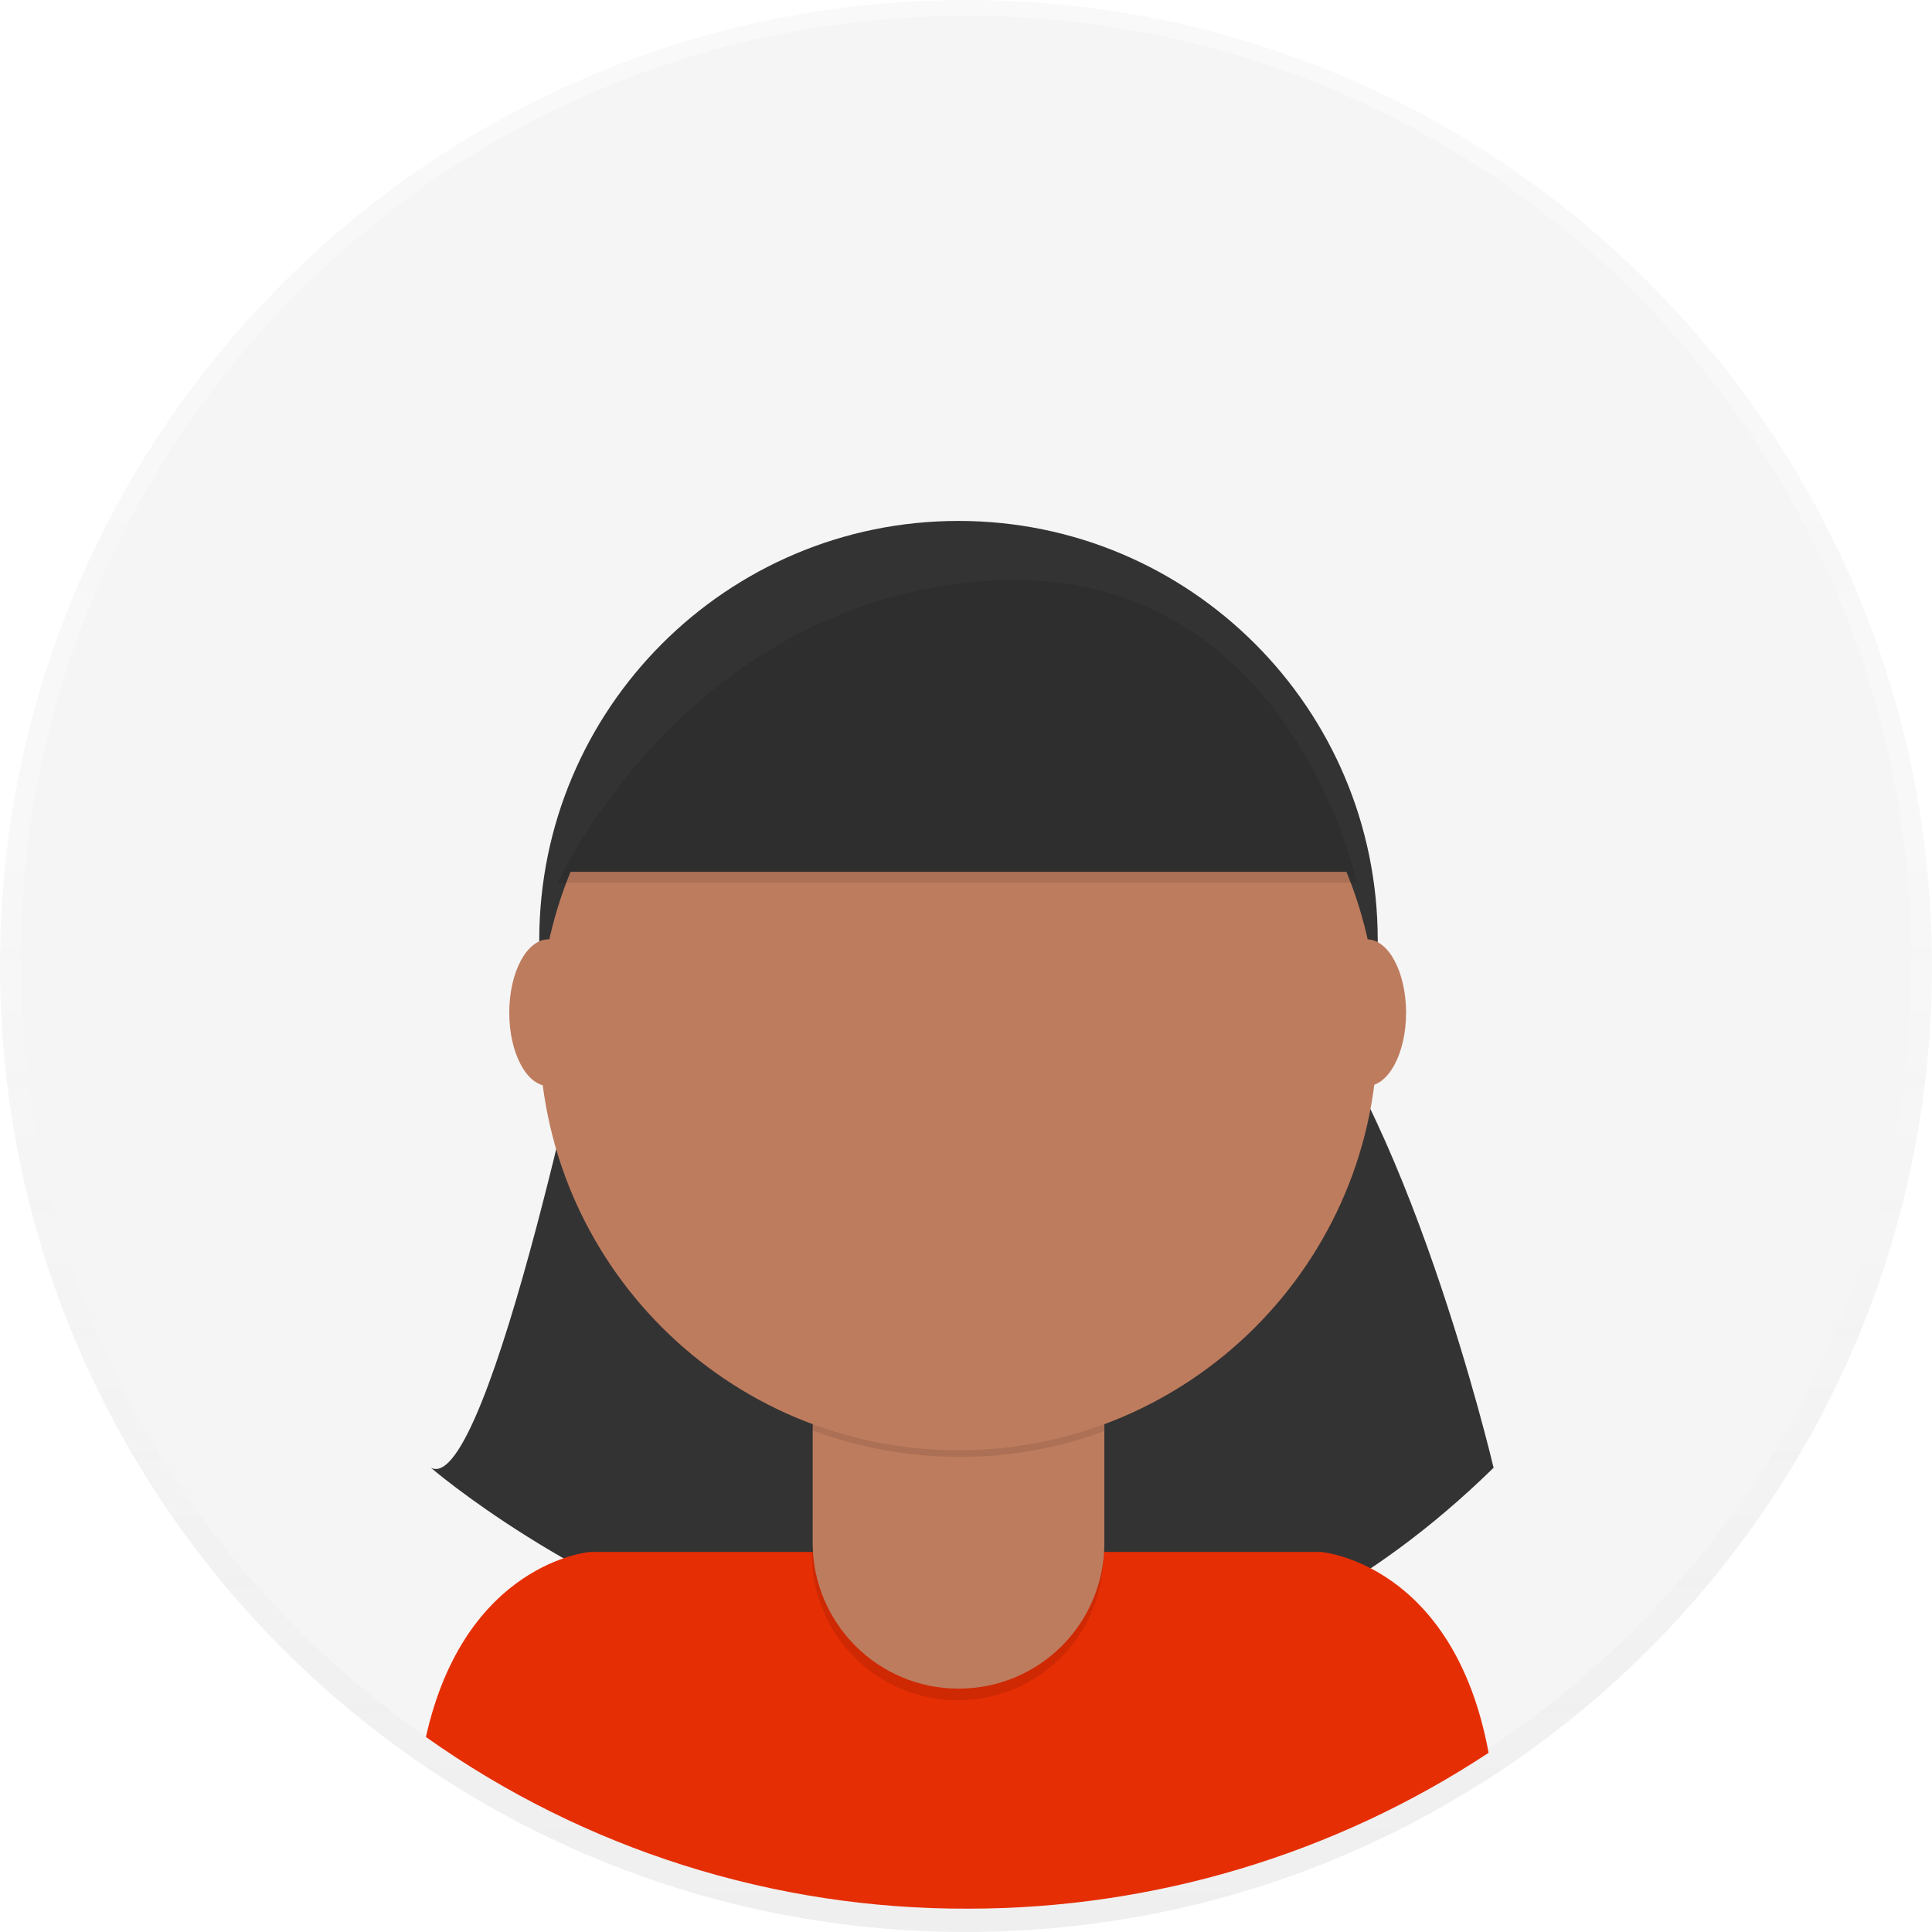
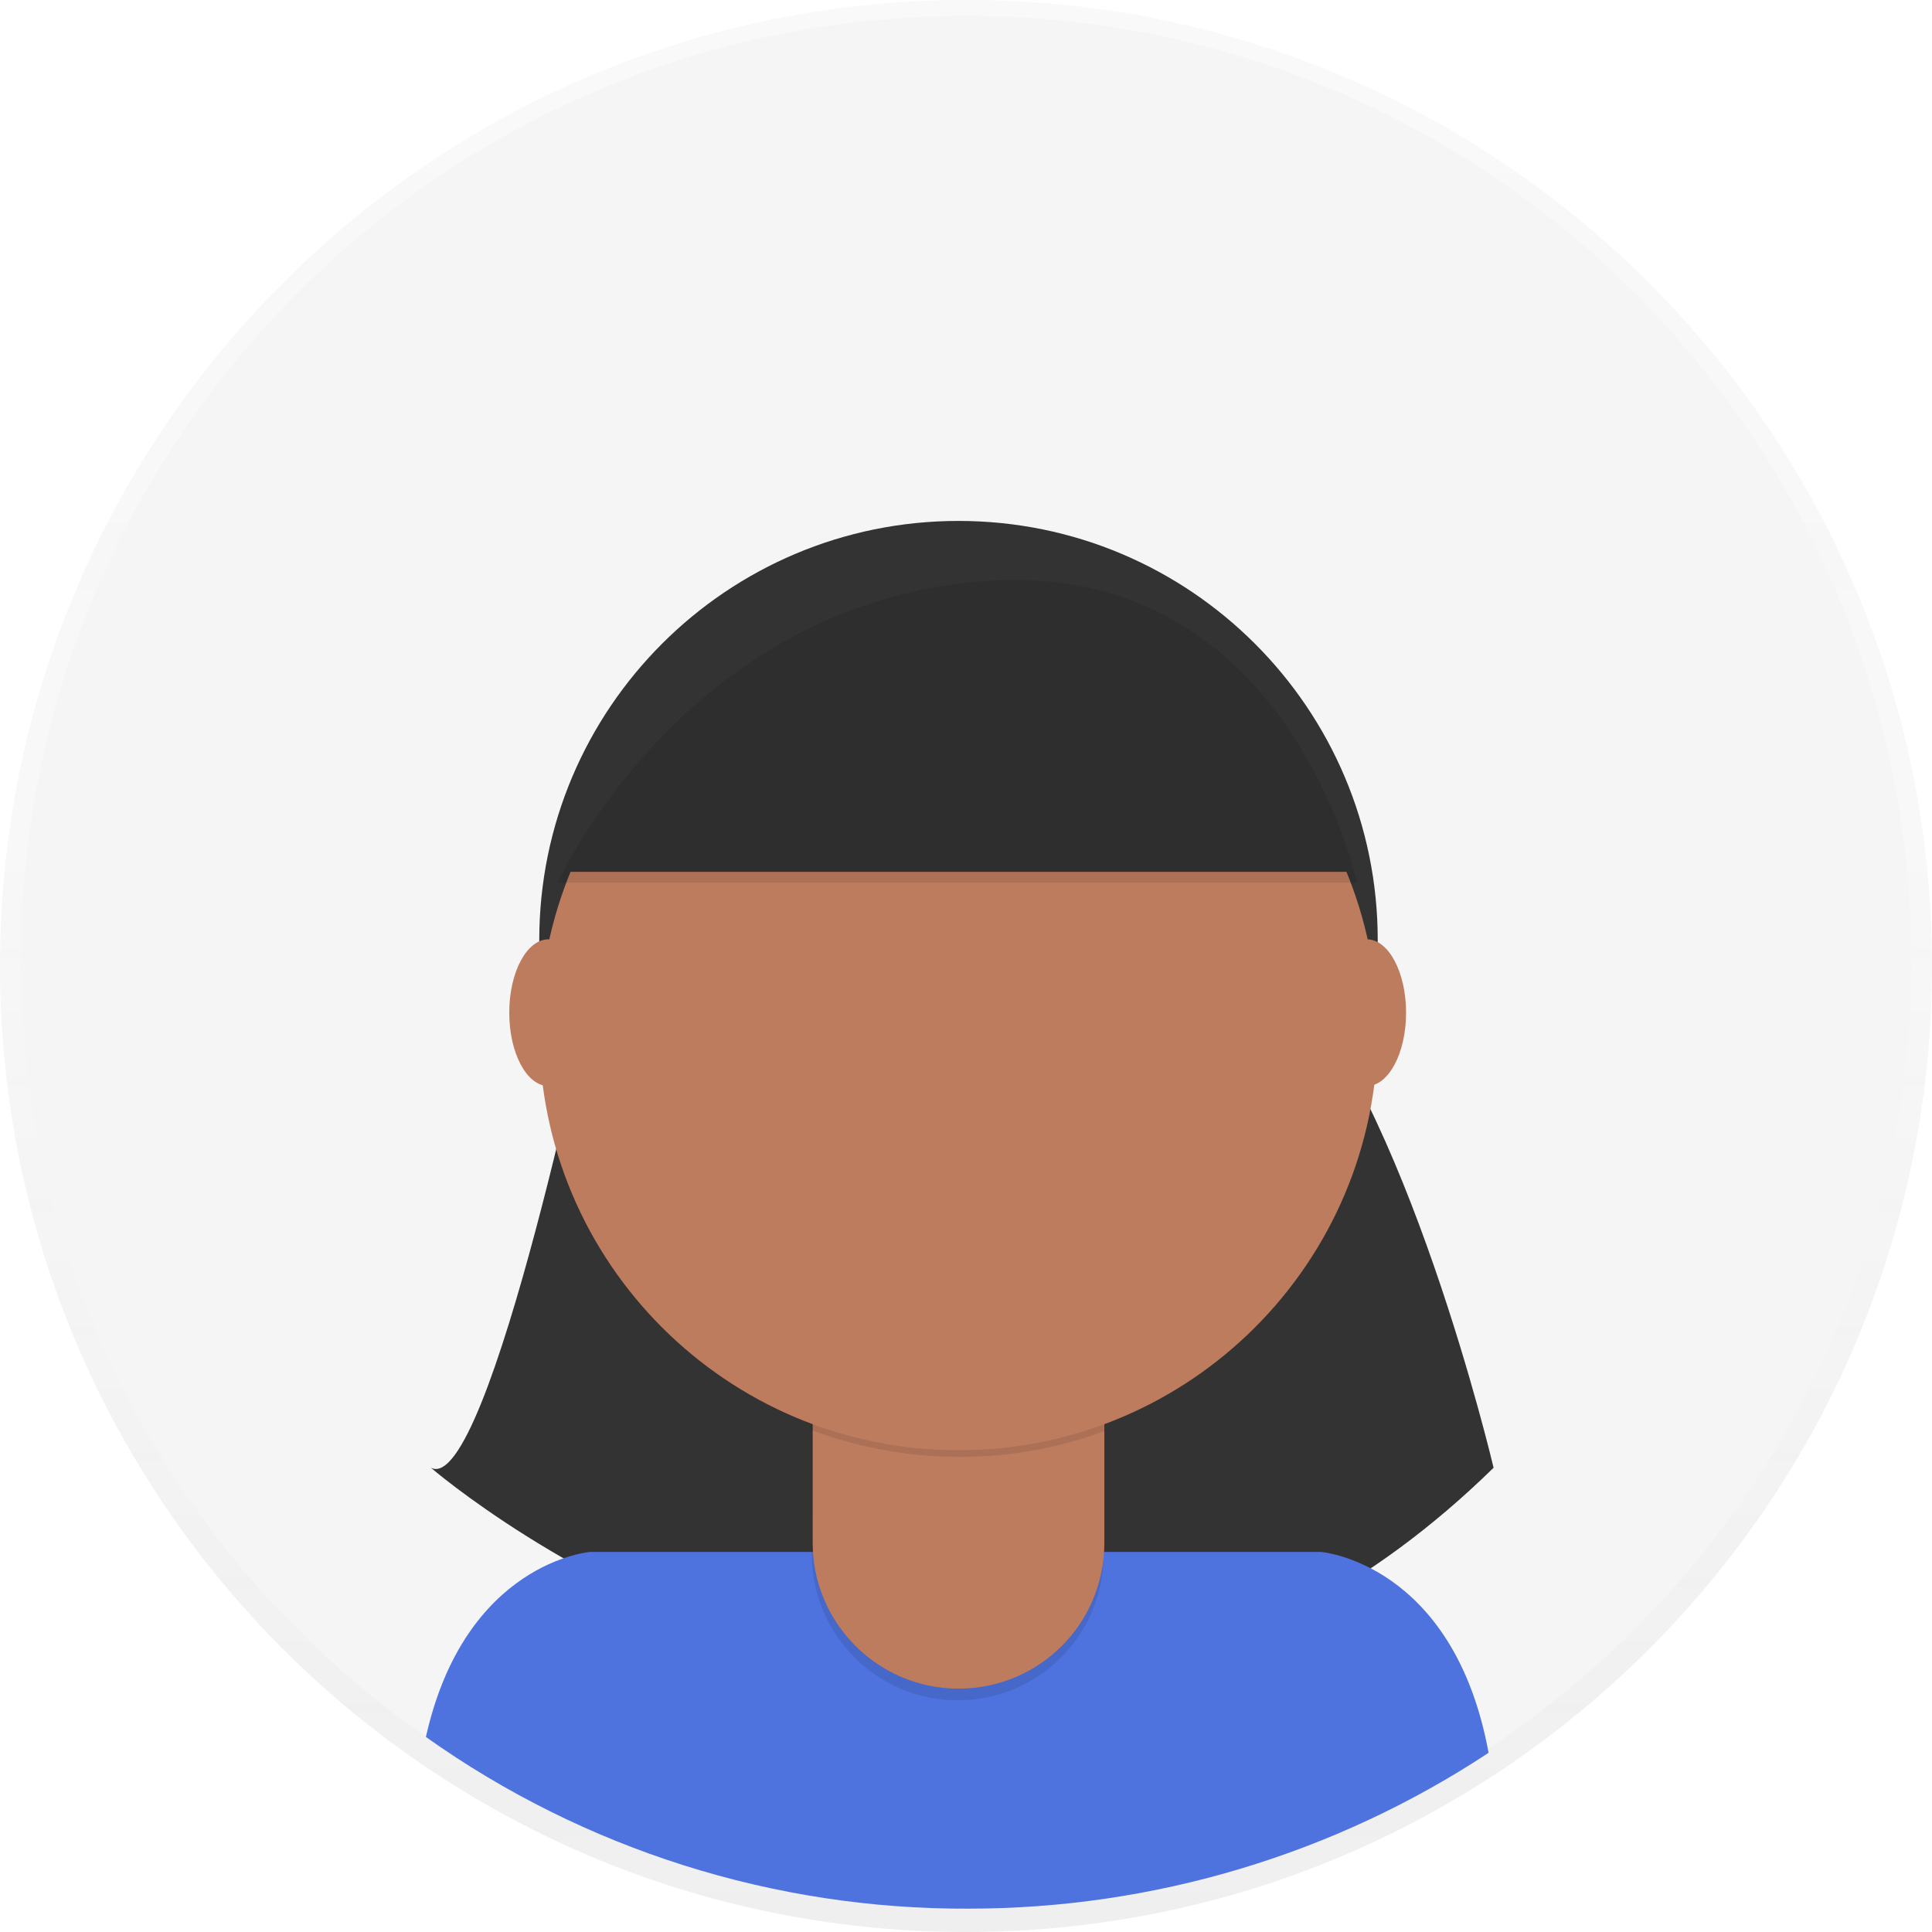
<svg xmlns="http://www.w3.org/2000/svg" version="1.1" id="_x38_8ce59e9-c4b8-4d1d-9d7a-ce0190159aa8" x="0px" y="0px" viewBox="0 0 231.8 231.8" style="enable-background:new 0 0 231.8 231.8;" xml:space="preserve">
  <style type="text/css">
	.st0{opacity:0.5;}
	.st1{fill:url(#SVGID_1_);}
	.st2{fill:#F5F5F5;}
	.st3{fill:#333333;}
- 	.st4{fill:#e62e04;}
+ 	.st4{fill:#4E73DF;}
	.st5{opacity:0.1;enable-background:new    ;}
	.st6{fill:#BE7C5E;}
</style>
  <g class="st0">
    <linearGradient id="SVGID_1_" gradientUnits="userSpaceOnUse" x1="115.89" y1="525.2" x2="115.89" y2="756.98" gradientTransform="matrix(1 0 0 -1 0 756.98)">
      <stop offset="0" style="stop-color:#808080;stop-opacity:0.25" />
      <stop offset="0.54" style="stop-color:#808080;stop-opacity:0.12" />
      <stop offset="1" style="stop-color:#808080;stop-opacity:0.1" />
    </linearGradient>
    <circle class="st1" cx="115.9" cy="115.9" r="115.9" />
  </g>
  <circle class="st2" cx="115.9" cy="115.3" r="113.4" />
  <path class="st3" d="M71.6,116.3c0,0-12.9,63.4-19.9,59.8c0,0,67.7,58.5,127.5,0c0,0-10.5-44.6-25.7-59.8H71.6z" />
  <path class="st4" d="M116.2,229c22.2,0,43.9-6.5,62.4-18.7c-4.2-22.8-20.1-24.1-20.1-24.1H70.8c0,0-15,1.2-19.7,22.2  C70.1,221.9,92.9,229.1,116.2,229z" />
  <circle class="st3" cx="115" cy="112.8" r="50.3" />
  <path class="st5" d="M97.3,158.4h35.1l0,0v28.1c0,9.7-7.8,17.5-17.5,17.5l0,0c-9.7,0-17.5-7.9-17.5-17.5L97.3,158.4L97.3,158.4z" />
  <path class="st6" d="M100.7,157.1h28.4c1.9,0,3.4,1.5,3.4,3.3v0v24.7c0,9.7-7.8,17.5-17.5,17.5l0,0c-9.7,0-17.5-7.9-17.5-17.5v0  v-24.7C97.4,158.6,98.9,157.1,100.7,157.1z" />
  <path class="st5" d="M97.4,171.6c11.3,4.2,23.8,4.3,35.1,0.1v-4.3H97.4V171.6z" />
  <circle class="st6" cx="115" cy="123.7" r="50.3" />
  <path class="st3" d="M66.9,104.6h95.9c0,0-8.2-38.7-44.4-36.2S66.9,104.6,66.9,104.6z" />
  <ellipse class="st6" cx="65.8" cy="121.5" rx="4.7" ry="8.8" />
  <ellipse class="st6" cx="164" cy="121.5" rx="4.7" ry="8.8" />
  <path class="st5" d="M66.9,105.9h95.9c0,0-8.2-38.7-44.4-36.2S66.9,105.9,66.9,105.9z" />
</svg>
